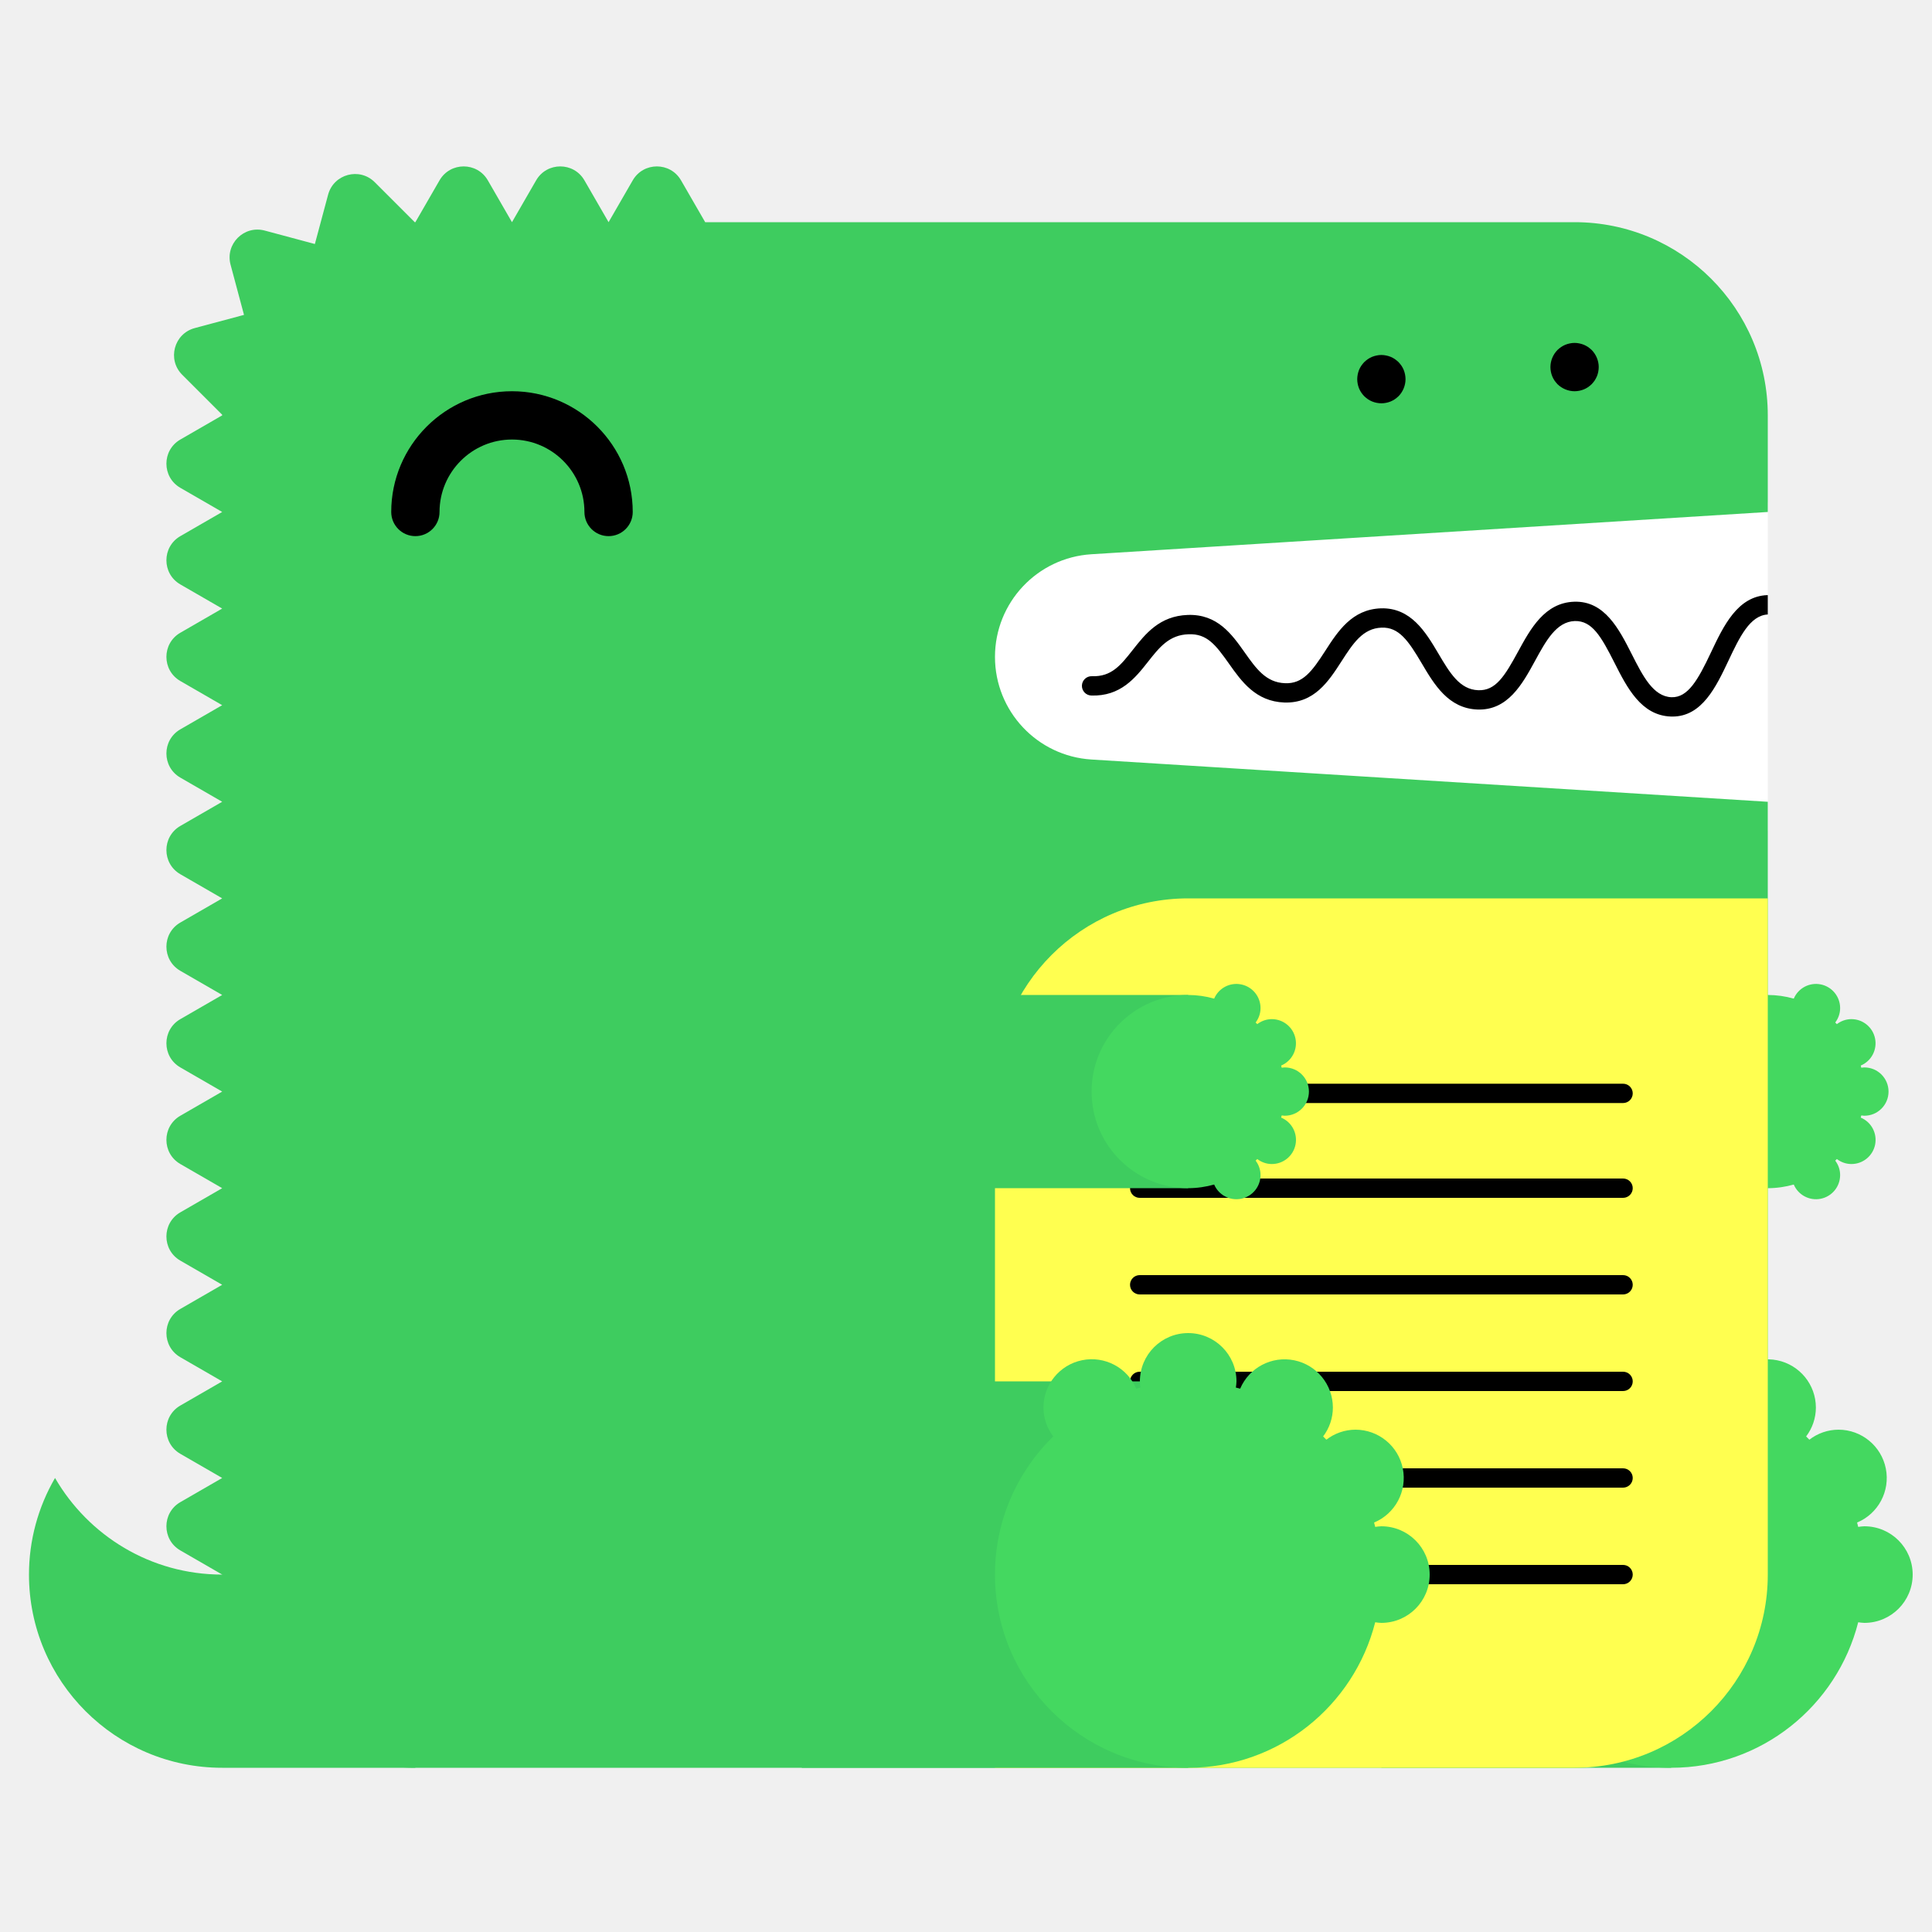
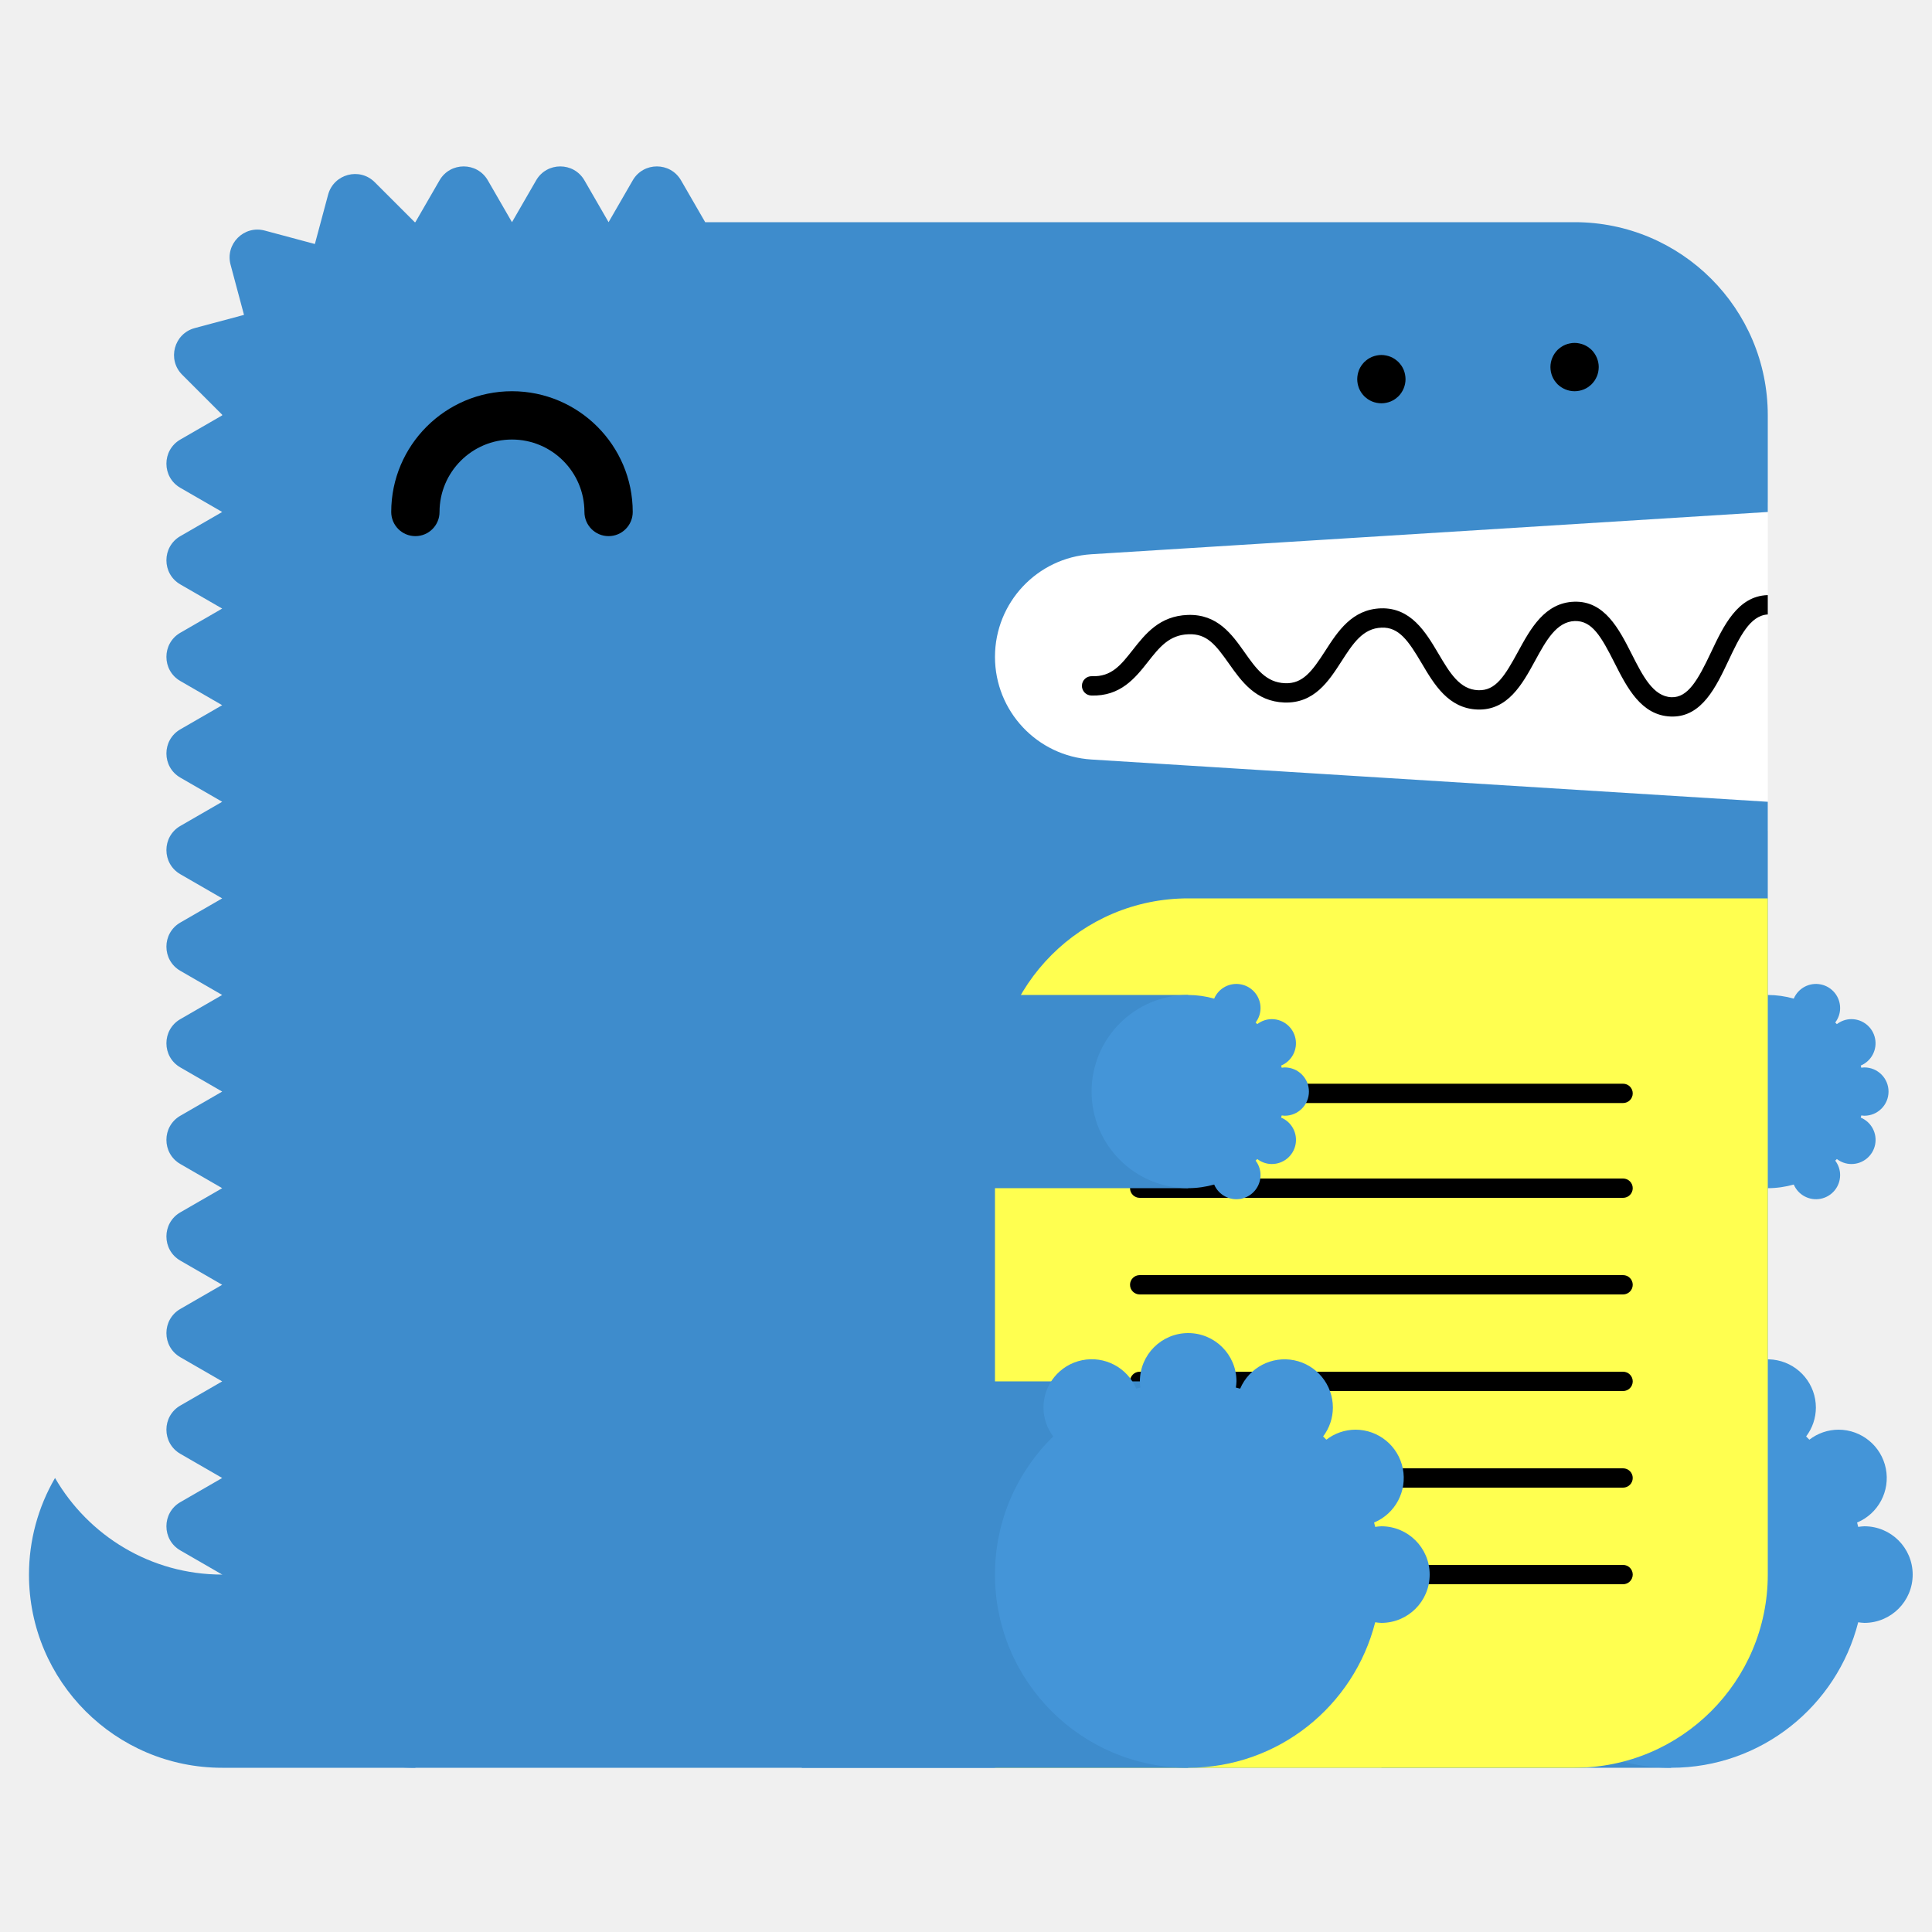
<svg xmlns="http://www.w3.org/2000/svg" width="200" height="200" viewBox="0 0 200 200">
  <g fill="none" fill-rule="evenodd">
    <path fill="#FFF" d="M99 52h84v34H99z" />
-     <path d="M23 163c-7.398 0-13.843-4.027-17.303-10A19.886 19.886 0 0 0 3 163c0 11.046 8.954 20 20 20h20v-20H23z" fill="#3ECC5F" />
-     <path d="M112.98 57.376L183 53V43c0-11.046-8.954-20-20-20H73l-2.5-4.33c-1.112-1.925-3.889-1.925-5 0L63 23l-2.5-4.33c-1.111-1.925-3.889-1.925-5 0L53 23l-2.5-4.33c-1.111-1.925-3.889-1.925-5 0L43 23c-.022 0-.042.003-.065.003l-4.142-4.141c-1.57-1.571-4.252-.853-4.828 1.294l-1.369 5.104-5.192-1.392c-2.148-.575-4.111 1.389-3.535 3.536l1.39 5.193-5.102 1.367c-2.148.576-2.867 3.259-1.296 4.83l4.142 4.142c0 .021-.003.042-.003.064l-4.33 2.5c-1.925 1.111-1.925 3.889 0 5L23 53l-4.33 2.5c-1.925 1.111-1.925 3.889 0 5L23 63l-4.33 2.5c-1.925 1.111-1.925 3.889 0 5L23 73l-4.33 2.5c-1.925 1.111-1.925 3.889 0 5L23 83l-4.33 2.5c-1.925 1.111-1.925 3.889 0 5L23 93l-4.33 2.5c-1.925 1.111-1.925 3.889 0 5L23 103l-4.33 2.5c-1.925 1.111-1.925 3.889 0 5L23 113l-4.33 2.5c-1.925 1.111-1.925 3.889 0 5L23 123l-4.33 2.5c-1.925 1.111-1.925 3.889 0 5L23 133l-4.33 2.5c-1.925 1.111-1.925 3.889 0 5L23 143l-4.33 2.5c-1.925 1.111-1.925 3.889 0 5L23 153l-4.33 2.5c-1.925 1.111-1.925 3.889 0 5L23 163c0 11.046 8.954 20 20 20h120c11.046 0 20-8.954 20-20V83l-70.02-4.376A10.645 10.645 0 0 1 103 68c0-5.621 4.37-10.273 9.98-10.624" fill="#3ECC5F" />
-     <path fill="#3ECC5F" d="M143 183h30v-40h-30z" />
-     <path d="M193 158c-.219 0-.428.037-.639.064-.038-.15-.074-.301-.116-.451A5 5 0 0 0 190.32 148a4.96 4.96 0 0 0-3.016 1.036 26.531 26.531 0 0 0-.335-.336 4.955 4.955 0 0 0 1.011-2.987 5 5 0 0 0-9.599-1.959c-.148-.042-.297-.077-.445-.115.027-.211.064-.42.064-.639a5 5 0 0 0-5-5 5 5 0 0 0-5 5c0 .219.037.428.064.639-.148.038-.297.073-.445.115a4.998 4.998 0 0 0-9.599 1.959c0 1.125.384 2.151 1.011 2.987-3.717 3.632-6.031 8.693-6.031 14.3 0 11.046 8.954 20 20 20 9.339 0 17.16-6.41 19.361-15.064.211.027.42.064.639.064a5 5 0 0 0 5-5 5 5 0 0 0-5-5" fill="#44D860" />
-     <path fill="#3ECC5F" d="M153 123h30v-20h-30z" />
-     <path d="M193 115.5a2.5 2.5 0 1 0 0-5c-.109 0-.214.019-.319.032-.02-.075-.037-.15-.058-.225a2.501 2.501 0 0 0-.963-4.807c-.569 0-1.088.197-1.508.518a6.653 6.653 0 0 0-.168-.168c.314-.417.506-.931.506-1.494a2.5 2.5 0 0 0-4.8-.979A9.987 9.987 0 0 0 183 103c-5.522 0-10 4.478-10 10s4.478 10 10 10c.934 0 1.833-.138 2.69-.377a2.5 2.5 0 0 0 4.8-.979c0-.563-.192-1.077-.506-1.494.057-.055.113-.111.168-.168.42.321.939.518 1.508.518a2.5 2.5 0 0 0 .963-4.807c.021-.074.038-.15.058-.225.105.013.21.032.319.032" fill="#44D860" />
+     <path d="M23 163c-7.398 0-13.843-4.027-17.303-10A19.886 19.886 0 0 0 3 163c0 11.046 8.954 20 20 20h20v-20H23z" fill="#3e8ccc" />
+     <path d="M112.98 57.376L183 53V43c0-11.046-8.954-20-20-20H73l-2.5-4.33c-1.112-1.925-3.889-1.925-5 0L63 23l-2.5-4.33c-1.111-1.925-3.889-1.925-5 0L53 23l-2.5-4.33c-1.111-1.925-3.889-1.925-5 0L43 23c-.022 0-.042.003-.065.003l-4.142-4.141c-1.57-1.571-4.252-.853-4.828 1.294l-1.369 5.104-5.192-1.392c-2.148-.575-4.111 1.389-3.535 3.536l1.39 5.193-5.102 1.367c-2.148.576-2.867 3.259-1.296 4.83l4.142 4.142c0 .021-.003.042-.003.064l-4.33 2.5c-1.925 1.111-1.925 3.889 0 5L23 53l-4.33 2.5c-1.925 1.111-1.925 3.889 0 5L23 63l-4.33 2.5c-1.925 1.111-1.925 3.889 0 5L23 73l-4.33 2.5c-1.925 1.111-1.925 3.889 0 5L23 83l-4.33 2.5c-1.925 1.111-1.925 3.889 0 5L23 93l-4.33 2.5c-1.925 1.111-1.925 3.889 0 5L23 103l-4.33 2.5c-1.925 1.111-1.925 3.889 0 5L23 113l-4.33 2.5c-1.925 1.111-1.925 3.889 0 5L23 123l-4.33 2.5c-1.925 1.111-1.925 3.889 0 5L23 133l-4.33 2.5c-1.925 1.111-1.925 3.889 0 5L23 143l-4.33 2.5c-1.925 1.111-1.925 3.889 0 5L23 153l-4.33 2.5c-1.925 1.111-1.925 3.889 0 5L23 163c0 11.046 8.954 20 20 20h120c11.046 0 20-8.954 20-20V83l-70.02-4.376A10.645 10.645 0 0 1 103 68c0-5.621 4.37-10.273 9.98-10.624" fill="#3e8ccc" />
+     <path fill="#3e8ccc" d="M143 183h30v-40h-30z" />
+     <path d="M193 158c-.219 0-.428.037-.639.064-.038-.15-.074-.301-.116-.451A5 5 0 0 0 190.32 148a4.96 4.96 0 0 0-3.016 1.036 26.531 26.531 0 0 0-.335-.336 4.955 4.955 0 0 0 1.011-2.987 5 5 0 0 0-9.599-1.959c-.148-.042-.297-.077-.445-.115.027-.211.064-.42.064-.639a5 5 0 0 0-5-5 5 5 0 0 0-5 5c0 .219.037.428.064.639-.148.038-.297.073-.445.115a4.998 4.998 0 0 0-9.599 1.959c0 1.125.384 2.151 1.011 2.987-3.717 3.632-6.031 8.693-6.031 14.3 0 11.046 8.954 20 20 20 9.339 0 17.16-6.41 19.361-15.064.211.027.42.064.639.064a5 5 0 0 0 5-5 5 5 0 0 0-5-5" fill="#4495d8" />
+     <path fill="#3e8ccc" d="M153 123h30v-20h-30z" />
+     <path d="M193 115.5a2.5 2.5 0 1 0 0-5c-.109 0-.214.019-.319.032-.02-.075-.037-.15-.058-.225a2.501 2.501 0 0 0-.963-4.807c-.569 0-1.088.197-1.508.518a6.653 6.653 0 0 0-.168-.168c.314-.417.506-.931.506-1.494a2.5 2.5 0 0 0-4.8-.979A9.987 9.987 0 0 0 183 103c-5.522 0-10 4.478-10 10s4.478 10 10 10c.934 0 1.833-.138 2.69-.377a2.5 2.5 0 0 0 4.8-.979c0-.563-.192-1.077-.506-1.494.057-.055.113-.111.168-.168.42.321.939.518 1.508.518a2.5 2.5 0 0 0 .963-4.807c.021-.074.038-.15.058-.225.105.013.21.032.319.032" fill="#4495d8" />
    <path d="M63 55.5a2.5 2.5 0 0 1-2.5-2.5c0-4.136-3.364-7.5-7.5-7.5s-7.5 3.364-7.5 7.5a2.5 2.5 0 1 1-5 0c0-6.893 5.607-12.5 12.5-12.5S65.5 46.107 65.5 53a2.5 2.5 0 0 1-2.5 2.5" fill="#000" />
    <path d="M103 183h60c11.046 0 20-8.954 20-20V93h-60c-11.046 0-20 8.954-20 20v70z" fill="#FFFF50" />
    <path d="M168.02 124h-50.04a1 1 0 1 1 0-2h50.04a1 1 0 1 1 0 2m0 20h-50.04a1 1 0 1 1 0-2h50.04a1 1 0 1 1 0 2m0 20h-50.04a1 1 0 1 1 0-2h50.04a1 1 0 1 1 0 2m0-49.814h-50.04a1 1 0 1 1 0-2h50.04a1 1 0 1 1 0 2m0 19.814h-50.04a1 1 0 1 1 0-2h50.04a1 1 0 1 1 0 2m0 20h-50.04a1 1 0 1 1 0-2h50.04a1 1 0 1 1 0 2M183 61.611c-.012 0-.022-.006-.034-.005-3.09.105-4.552 3.196-5.842 5.923-1.346 2.85-2.387 4.703-4.093 4.647-1.889-.068-2.969-2.202-4.113-4.46-1.314-2.594-2.814-5.536-5.963-5.426-3.046.104-4.513 2.794-5.807 5.167-1.377 2.528-2.314 4.065-4.121 3.994-1.927-.07-2.951-1.805-4.136-3.813-1.321-2.236-2.848-4.75-5.936-4.664-2.994.103-4.465 2.385-5.763 4.4-1.373 2.13-2.335 3.428-4.165 3.351-1.973-.07-2.992-1.51-4.171-3.177-1.324-1.873-2.816-3.993-5.895-3.89-2.928.1-4.399 1.97-5.696 3.618-1.232 1.564-2.194 2.802-4.229 2.724a1 1 0 0 0-.072 2c3.017.101 4.545-1.8 5.872-3.487 1.177-1.496 2.193-2.787 4.193-2.855 1.926-.082 2.829 1.115 4.195 3.045 1.297 1.834 2.769 3.914 5.731 4.021 3.103.104 4.596-2.215 5.918-4.267 1.182-1.834 2.202-3.417 4.15-3.484 1.793-.067 2.769 1.35 4.145 3.681 1.297 2.197 2.766 4.686 5.787 4.796 3.125.108 4.634-2.62 5.949-5.035 1.139-2.088 2.214-4.06 4.119-4.126 1.793-.042 2.728 1.595 4.111 4.33 1.292 2.553 2.757 5.445 5.825 5.556l.169.003c3.064 0 4.518-3.075 5.805-5.794 1.139-2.41 2.217-4.68 4.067-4.773v-2z" fill="#000" />
-     <path fill="#3ECC5F" d="M83 183h40v-40H83z" />
-     <path d="M143 158c-.219 0-.428.037-.639.064-.038-.15-.074-.301-.116-.451A5 5 0 0 0 140.32 148a4.96 4.96 0 0 0-3.016 1.036 26.531 26.531 0 0 0-.335-.336 4.955 4.955 0 0 0 1.011-2.987 5 5 0 0 0-9.599-1.959c-.148-.042-.297-.077-.445-.115.027-.211.064-.42.064-.639a5 5 0 0 0-5-5 5 5 0 0 0-5 5c0 .219.037.428.064.639-.148.038-.297.073-.445.115a4.998 4.998 0 0 0-9.599 1.959c0 1.125.384 2.151 1.011 2.987-3.717 3.632-6.031 8.693-6.031 14.3 0 11.046 8.954 20 20 20 9.339 0 17.16-6.41 19.361-15.064.211.027.42.064.639.064a5 5 0 0 0 5-5 5 5 0 0 0-5-5" fill="#44D860" />
-     <path fill="#3ECC5F" d="M83 123h40v-20H83z" />
-     <path d="M133 115.5a2.5 2.5 0 1 0 0-5c-.109 0-.214.019-.319.032-.02-.075-.037-.15-.058-.225a2.501 2.501 0 0 0-.963-4.807c-.569 0-1.088.197-1.508.518a6.653 6.653 0 0 0-.168-.168c.314-.417.506-.931.506-1.494a2.5 2.5 0 0 0-4.8-.979A9.987 9.987 0 0 0 123 103c-5.522 0-10 4.478-10 10s4.478 10 10 10c.934 0 1.833-.138 2.69-.377a2.5 2.5 0 0 0 4.8-.979c0-.563-.192-1.077-.506-1.494.057-.055.113-.111.168-.168.42.321.939.518 1.508.518a2.5 2.5 0 0 0 .963-4.807c.021-.074.038-.15.058-.225.105.013.21.032.319.032" fill="#44D860" />
+     <path fill="#3e8ccc" d="M83 183h40v-40H83z" />
+     <path d="M143 158c-.219 0-.428.037-.639.064-.038-.15-.074-.301-.116-.451A5 5 0 0 0 140.32 148a4.96 4.96 0 0 0-3.016 1.036 26.531 26.531 0 0 0-.335-.336 4.955 4.955 0 0 0 1.011-2.987 5 5 0 0 0-9.599-1.959c-.148-.042-.297-.077-.445-.115.027-.211.064-.42.064-.639a5 5 0 0 0-5-5 5 5 0 0 0-5 5c0 .219.037.428.064.639-.148.038-.297.073-.445.115a4.998 4.998 0 0 0-9.599 1.959c0 1.125.384 2.151 1.011 2.987-3.717 3.632-6.031 8.693-6.031 14.3 0 11.046 8.954 20 20 20 9.339 0 17.16-6.41 19.361-15.064.211.027.42.064.639.064a5 5 0 0 0 5-5 5 5 0 0 0-5-5" fill="#4495d8" />
+     <path fill="#3e8ccc" d="M83 123h40v-20H83z" />
+     <path d="M133 115.5a2.5 2.5 0 1 0 0-5c-.109 0-.214.019-.319.032-.02-.075-.037-.15-.058-.225a2.501 2.501 0 0 0-.963-4.807c-.569 0-1.088.197-1.508.518a6.653 6.653 0 0 0-.168-.168c.314-.417.506-.931.506-1.494a2.5 2.5 0 0 0-4.8-.979A9.987 9.987 0 0 0 123 103c-5.522 0-10 4.478-10 10s4.478 10 10 10c.934 0 1.833-.138 2.69-.377a2.5 2.5 0 0 0 4.8-.979c0-.563-.192-1.077-.506-1.494.057-.055.113-.111.168-.168.42.321.939.518 1.508.518a2.5 2.5 0 0 0 .963-4.807c.021-.074.038-.15.058-.225.105.013.21.032.319.032" fill="#4495d8" />
    <path d="M143 41.75c-.16 0-.33-.02-.49-.05a2.52 2.52 0 0 1-.47-.14c-.15-.06-.29-.14-.431-.23-.13-.09-.259-.2-.38-.31-.109-.12-.219-.24-.309-.38s-.17-.28-.231-.43a2.619 2.619 0 0 1-.189-.96c0-.16.02-.33.05-.49.03-.16.08-.31.139-.47.061-.15.141-.29.231-.43.09-.13.2-.26.309-.38.121-.11.25-.22.38-.31.141-.09.281-.17.431-.23.149-.06.31-.11.47-.14.32-.07.65-.07.98 0 .159.03.32.08.47.14.149.06.29.14.43.23.13.09.259.2.38.31.11.12.22.25.31.38.09.14.17.28.23.43.06.16.11.31.14.47.029.16.05.33.05.49 0 .66-.271 1.31-.73 1.77-.121.11-.25.22-.38.31-.14.09-.281.17-.43.23a2.565 2.565 0 0 1-.96.19m20-1.25c-.66 0-1.3-.27-1.771-.73a3.802 3.802 0 0 1-.309-.38c-.09-.14-.17-.28-.231-.43a2.619 2.619 0 0 1-.189-.96c0-.66.27-1.3.729-1.77.121-.11.25-.22.38-.31.141-.09.281-.17.431-.23.149-.06.31-.11.47-.14.32-.07.66-.07.98 0 .159.03.32.08.47.14.149.06.29.14.43.23.13.09.259.2.38.31.459.47.73 1.11.73 1.77 0 .16-.021.33-.05.49-.03.16-.08.32-.14.47-.07.15-.14.29-.23.43-.09.13-.2.26-.31.38-.121.11-.25.22-.38.31-.14.09-.281.17-.43.23a2.565 2.565 0 0 1-.96.19" fill="#000" />
  </g>
</svg>
